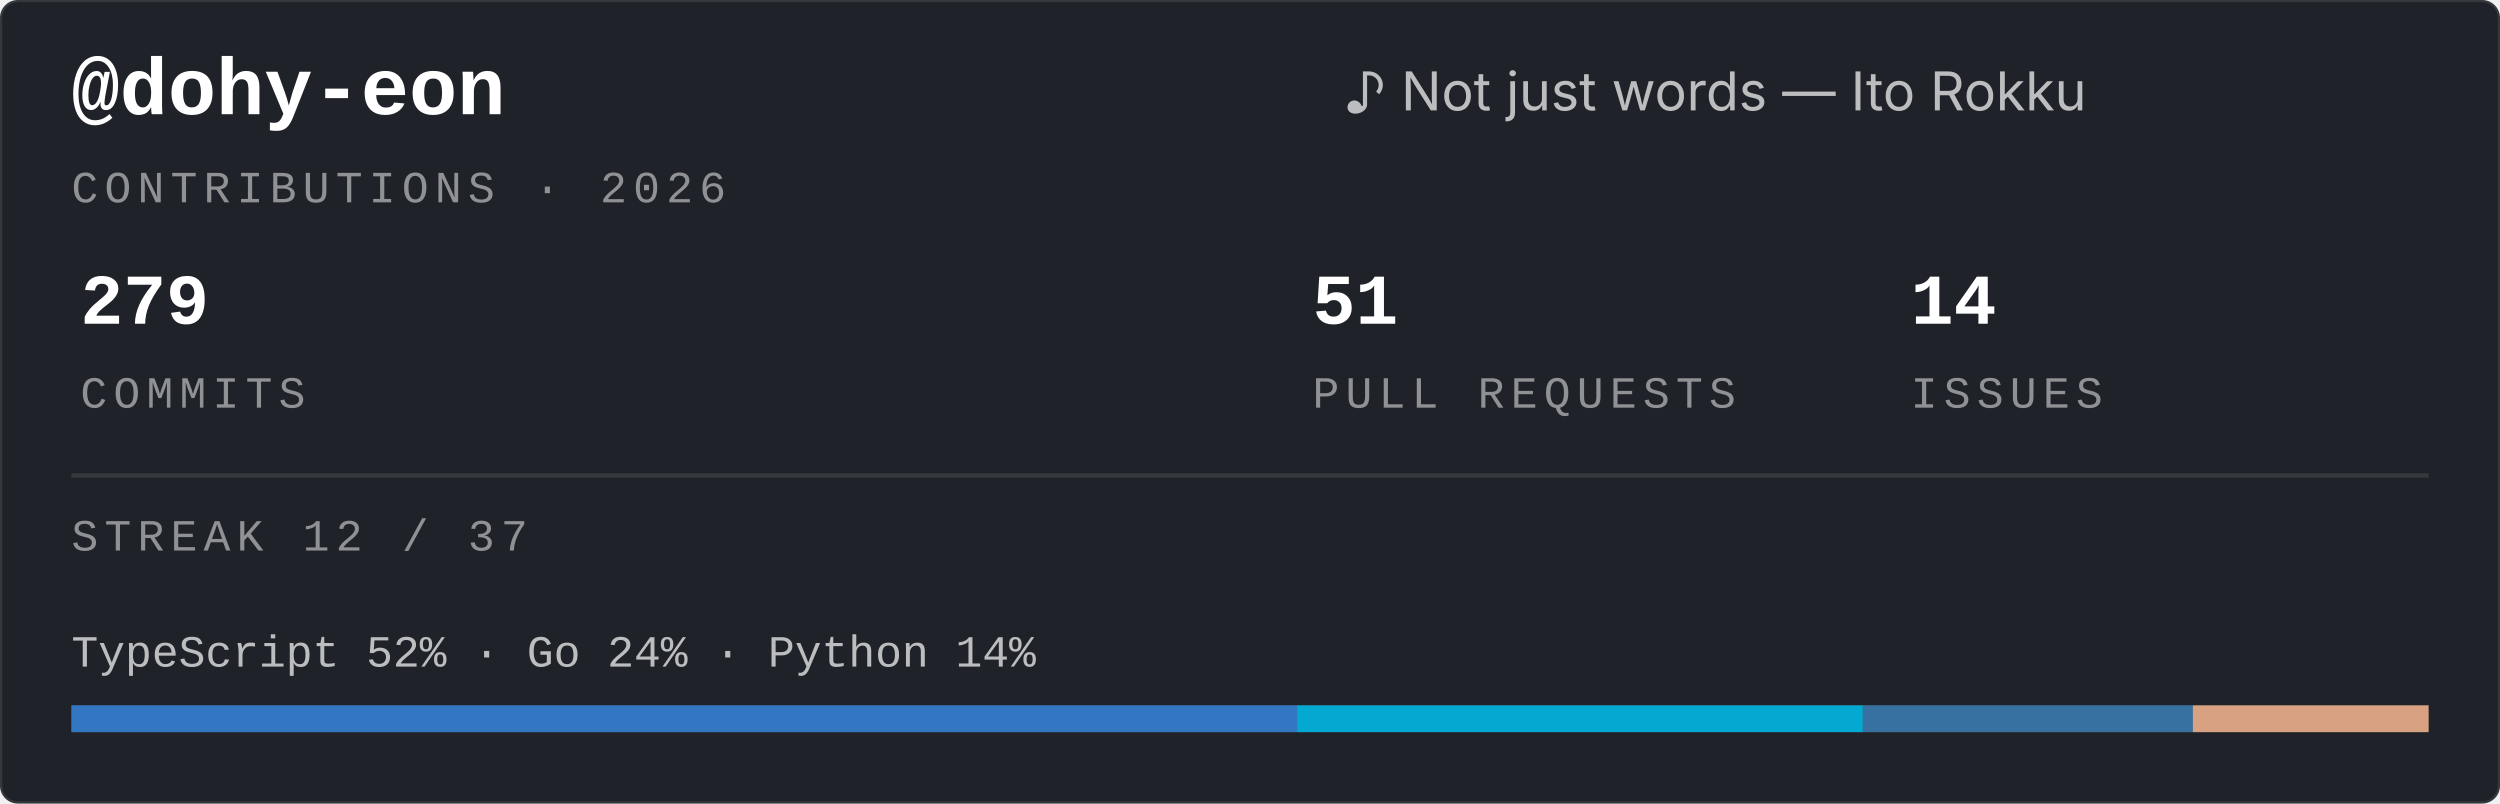
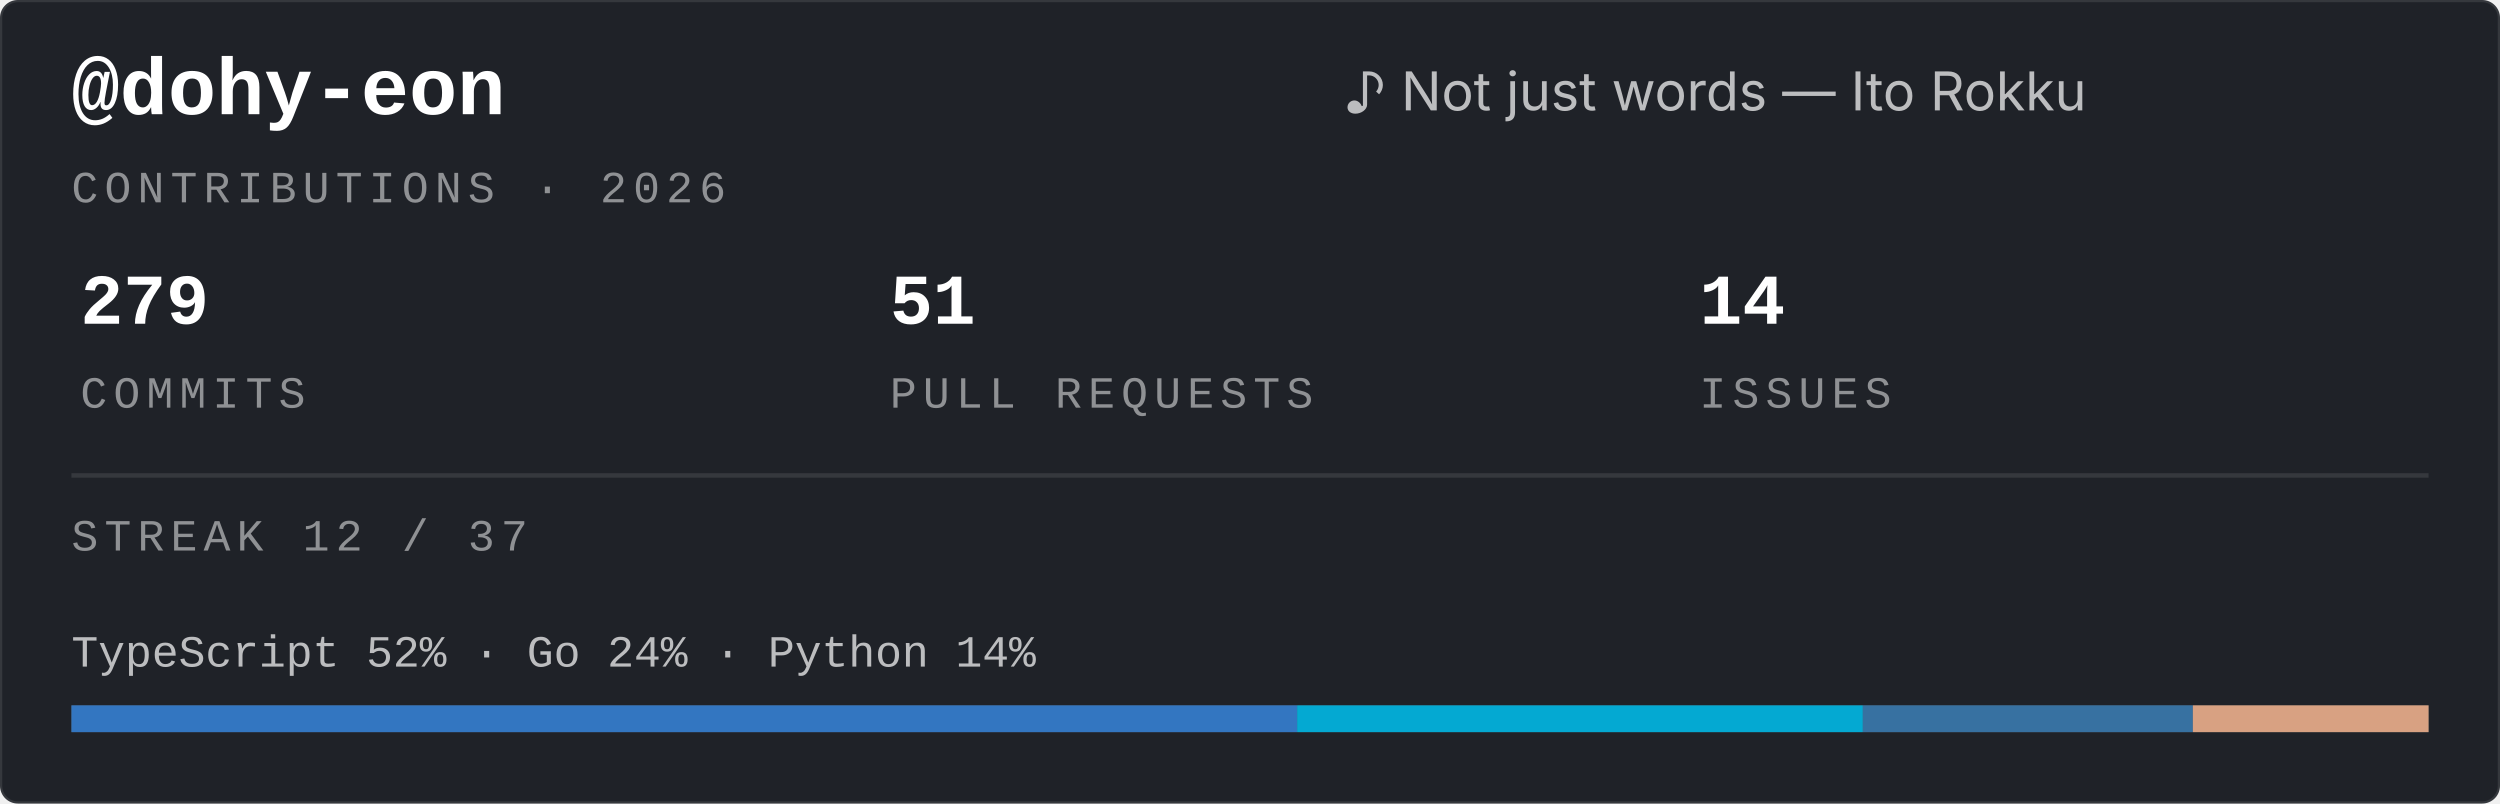
<svg xmlns="http://www.w3.org/2000/svg" width="560" height="180" viewBox="0 0 560 180" role="img" aria-label="GitHub stats">
  <style>
    
    .mono { font-family: GeistMono, ui-monospace, SFMono-Regular, Roboto Mono, Menlo, Monaco, "Liberation Mono", "DejaVu Sans Mono", "Courier New", monospace; }
    .sans { font-family: Inter, "SF Pro Display", "Avenir Next", "Helvetica Neue", "Pretendard Variable", Pretendard, "Noto Sans KR", "Apple SD Gothic Neo", "Segoe UI", Roboto, "Noto Sans", Arial, sans-serif; }
    .cap { letter-spacing: 1.4px; text-transform: uppercase; }
  
    .bodyText { font-family: Inter, "SF Pro Display", "Avenir Next", "Helvetica Neue", "Pretendard Variable", Pretendard, "Noto Sans KR", "Apple SD Gothic Neo", "Segoe UI", Roboto, "Noto Sans", Arial, sans-serif; }
  </style>
  <g>
    <rect x="0" y="0" width="560" height="180" rx="4" ry="4" fill="#1f2228" stroke="rgba(255, 255, 255, 0.10)" stroke-width="1" />
  </g>
  <g>
    <text x="16" y="16" class="mono" fill="#ffffff" font-size="18" font-weight="700" dominant-baseline="hanging">@dohy-eon</text>
    <text x="301.12" y="16" class="bodyText" fill="rgba(255, 255, 255, 0.70)" font-size="12" font-weight="400" text-anchor="start" dominant-baseline="hanging">♪ Not just words — Ito Rokku</text>
    <text x="16" y="40" class="mono cap" fill="rgba(255, 255, 255, 0.50)" font-size="10" font-weight="500" dominant-baseline="hanging">CONTRIBUTIONS · 2026</text>
    <text x="18" y="64" class="mono" fill="#ffffff" font-size="16" font-weight="700" text-anchor="start" dominant-baseline="hanging">279</text>
    <text x="18" y="86" class="mono cap" fill="rgba(255, 255, 255, 0.50)" font-size="10" font-weight="500" text-anchor="start" dominant-baseline="hanging">COMMITS</text>
-     <text x="294" y="64" class="mono" fill="#ffffff" font-size="16" font-weight="700" text-anchor="start" dominant-baseline="hanging">51</text>
-     <text x="294" y="86" class="mono cap" fill="rgba(255, 255, 255, 0.50)" font-size="10" font-weight="500" text-anchor="start" dominant-baseline="hanging">PULL REQUESTS</text>
-     <text x="428" y="64" class="mono" fill="#ffffff" font-size="16" font-weight="700" text-anchor="start" dominant-baseline="hanging">14</text>
-     <text x="428" y="86" class="mono cap" fill="rgba(255, 255, 255, 0.50)" font-size="10" font-weight="500" text-anchor="start" dominant-baseline="hanging">ISSUES</text>
+     <text x="199.333" y="64" class="mono" fill="#ffffff" font-size="16" font-weight="700" text-anchor="start" dominant-baseline="hanging">51</text>
+     <text x="199.333" y="86" class="mono cap" fill="rgba(255, 255, 255, 0.50)" font-size="10" font-weight="500" text-anchor="start" dominant-baseline="hanging">PULL REQUESTS</text>
+     <text x="380.667" y="64" class="mono" fill="#ffffff" font-size="16" font-weight="700" text-anchor="start" dominant-baseline="hanging">14</text>
+     <text x="380.667" y="86" class="mono cap" fill="rgba(255, 255, 255, 0.50)" font-size="10" font-weight="500" text-anchor="start" dominant-baseline="hanging">ISSUES</text>
    <rect x="16" y="106" width="528" height="1" rx="0" ry="0" fill="rgba(255, 255, 255, 0.10)" />
    <text x="16" y="118" class="mono cap" fill="rgba(255, 255, 255, 0.50)" font-size="10" font-weight="500" dominant-baseline="hanging">STREAK 12 / 37</text>
    <text x="16" y="144" class="mono" fill="rgba(255, 255, 255, 0.70)" font-size="10" font-weight="400" dominant-baseline="hanging">TypeScript 52% · Go 24% · Python 14%</text>
    <rect x="16" y="158" width="528" height="6" rx="0" ry="0" fill="rgba(255, 255, 255, 0.20)" />
    <rect x="16" y="158" width="274.56" height="6" fill="#3178c6" opacity="0.95" />
    <rect x="290.56" y="158" width="126.72" height="6" fill="#00ADD8" opacity="0.95" />
    <rect x="417.28" y="158" width="73.92" height="6" fill="#3572A5" opacity="0.95" />
    <rect x="491.2" y="158" width="52.8" height="6" fill="#dea584" opacity="0.95" />
  </g>
</svg>
